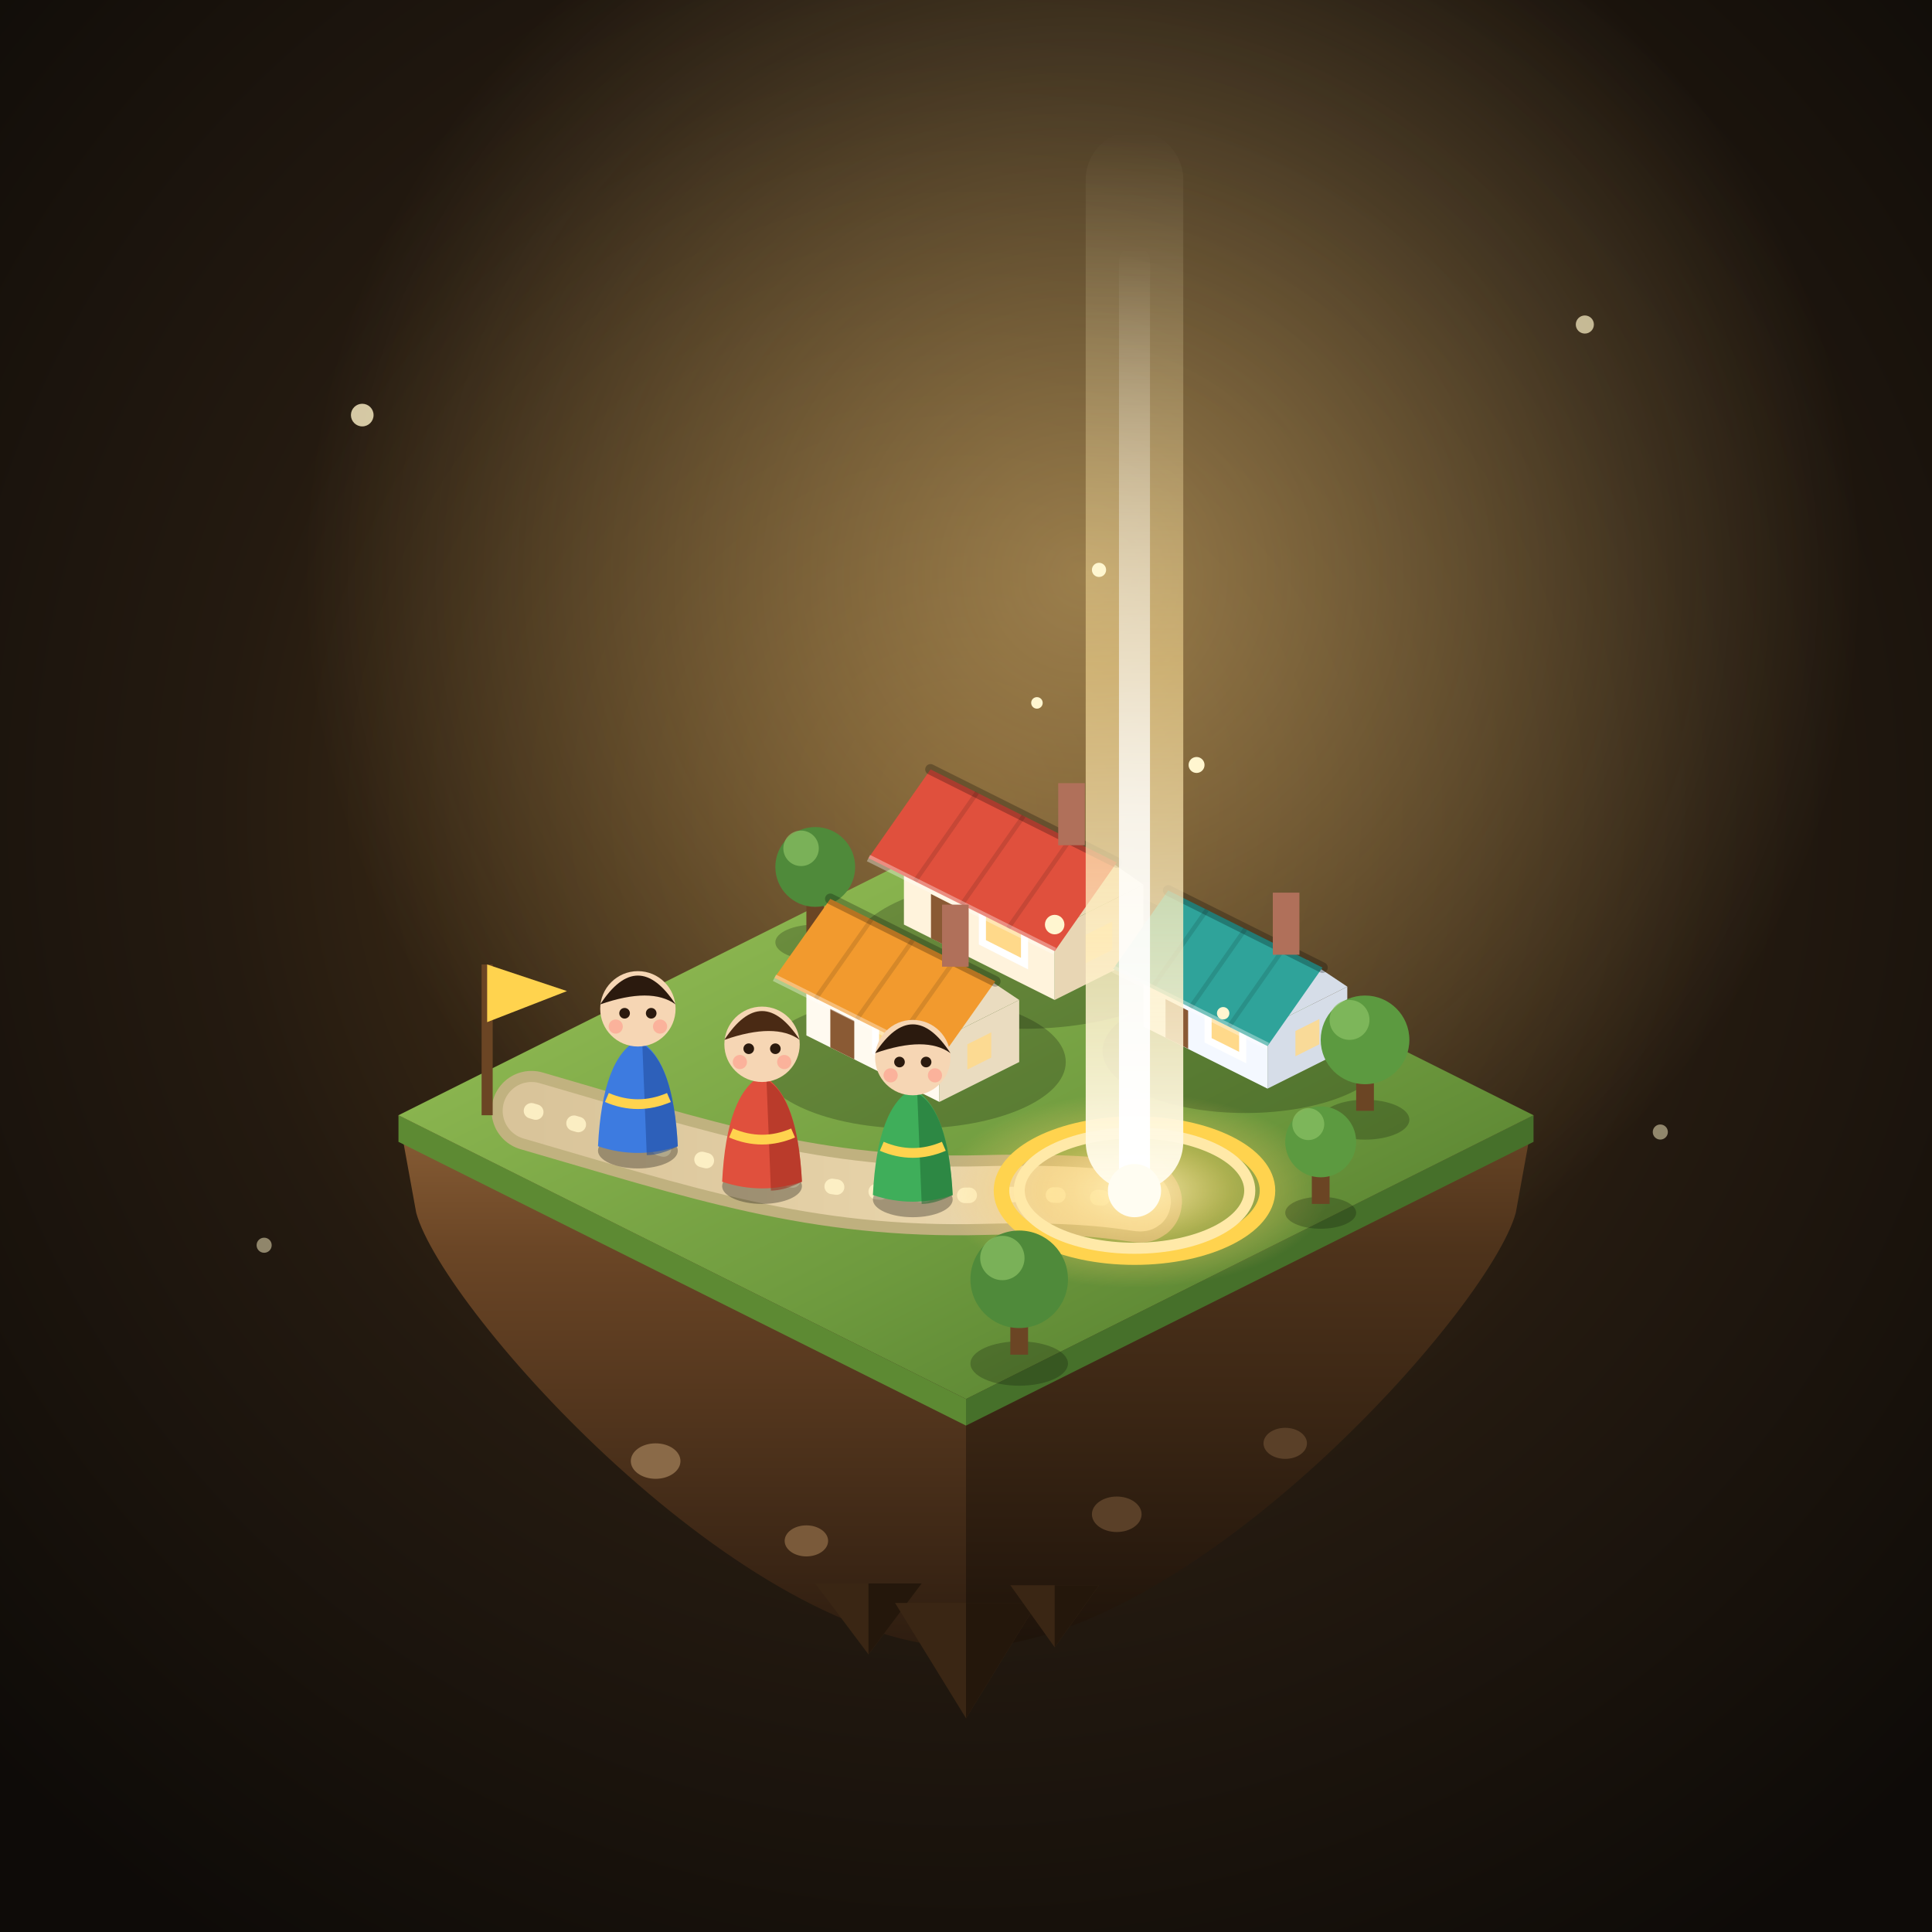
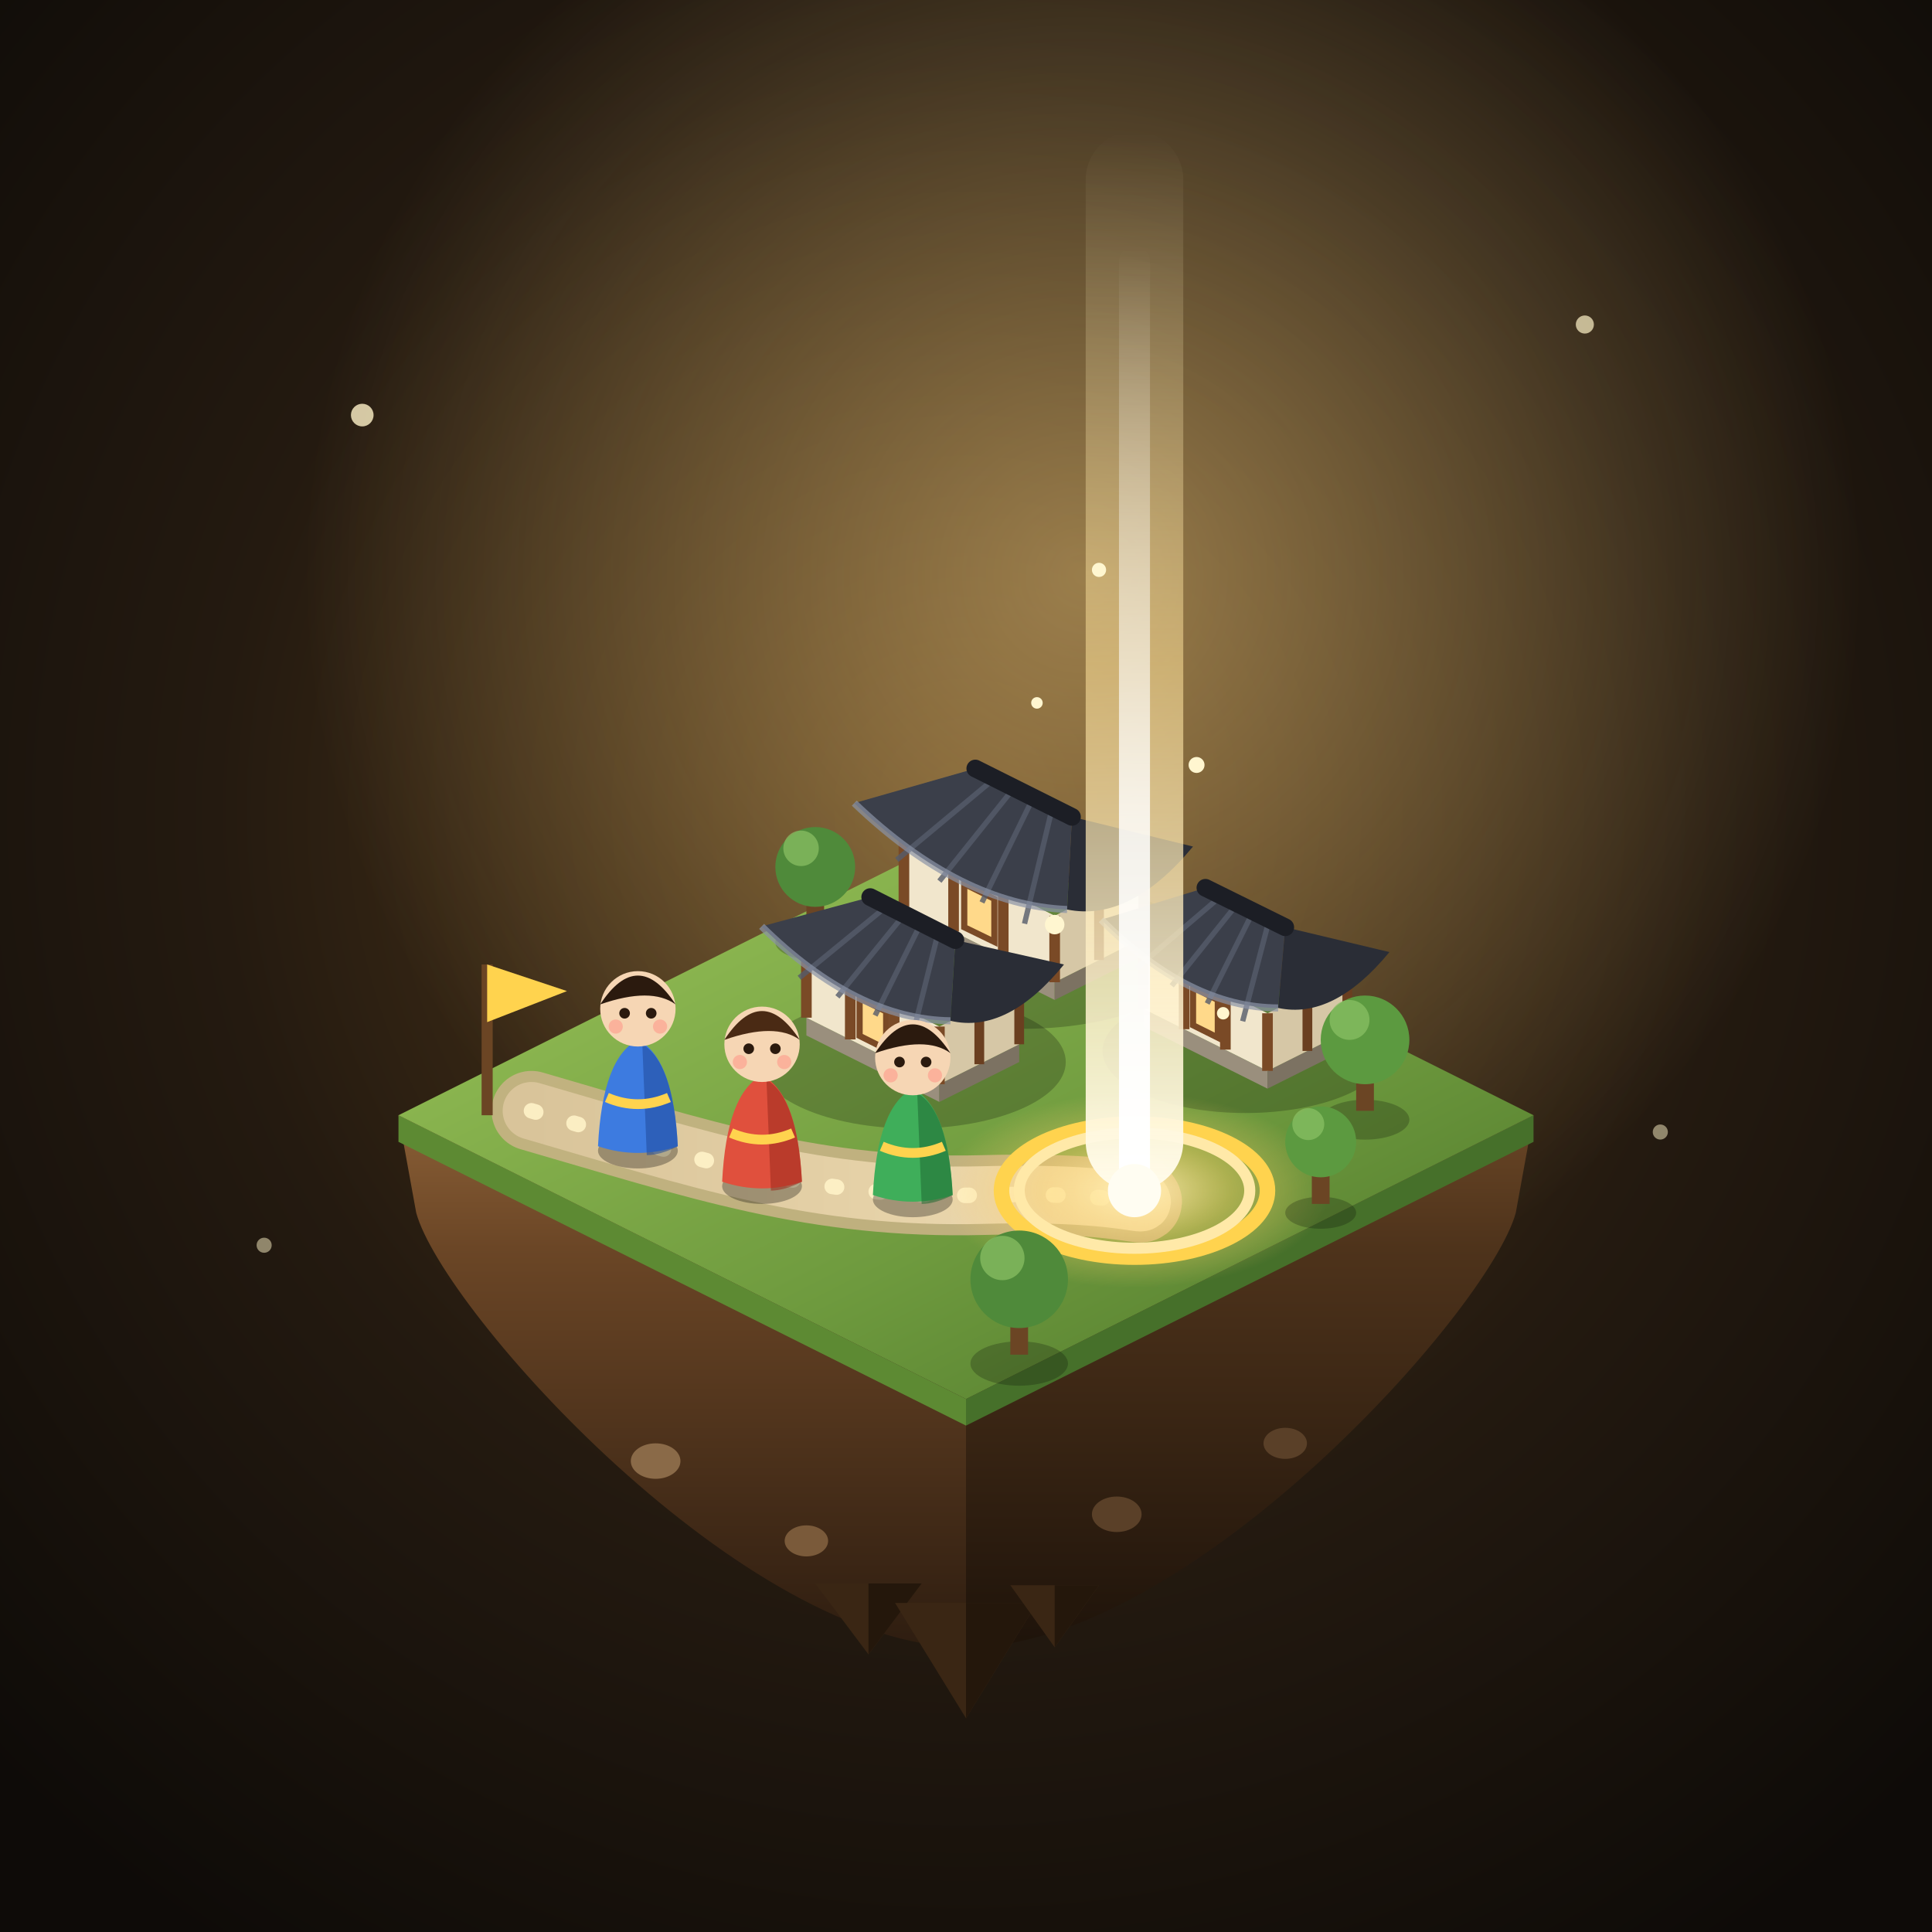
<svg xmlns="http://www.w3.org/2000/svg" viewBox="0 0 512 512">
  <defs>
    <radialGradient id="ibg" cx="50%" cy="42%" r="70%">
      <stop offset="0" stop-color="#5a3f1c" />
      <stop offset=".55" stop-color="#241a10" />
      <stop offset="1" stop-color="#0e0b08" />
    </radialGradient>
    <radialGradient id="ihalo" cx="56%" cy="30%" r="40%">
      <stop offset="0" stop-color="#ffd98a" stop-opacity=".45" />
      <stop offset="1" stop-color="#ffd98a" stop-opacity="0" />
    </radialGradient>
  </defs>
  <rect width="512" height="512" fill="url(#ibg)" />
  <rect width="512" height="512" fill="url(#ihalo)" />
  <g fill="#fff3c8">
    <circle cx="96" cy="110" r="3" opacity=".8" />
    <circle cx="420" cy="86" r="2.4" opacity=".7" />
    <circle cx="440" cy="300" r="2" opacity=".5" />
    <circle cx="70" cy="330" r="2" opacity=".5" />
  </g>
  <svg x="21" y="30" width="470" height="470" viewBox="0 0 400 400">
    <defs>
      <linearGradient id="grass" x1="0" y1="0" x2="1" y2="1">
        <stop offset="0" stop-color="#9cc65a" />
        <stop offset=".6" stop-color="#6e9a3e" />
        <stop offset="1" stop-color="#4c7429" />
      </linearGradient>
      <linearGradient id="soilL" x1="0" y1="0" x2="0" y2="1">
        <stop offset="0" stop-color="#8a5f36" />
        <stop offset=".25" stop-color="#6b4626" />
        <stop offset="1" stop-color="#2e1d10" />
      </linearGradient>
      <linearGradient id="soilR" x1="0" y1="0" x2="0" y2="1">
        <stop offset="0" stop-color="#6a4626" />
        <stop offset=".25" stop-color="#4e331b" />
        <stop offset="1" stop-color="#1e130a" />
      </linearGradient>
      <linearGradient id="beam" x1="0" y1="0" x2="0" y2="1">
        <stop offset="0" stop-color="#fff3c8" stop-opacity="0" />
        <stop offset=".5" stop-color="#ffe29a" stop-opacity=".55" />
        <stop offset="1" stop-color="#fffbea" />
      </linearGradient>
      <linearGradient id="core" x1="0" y1="0" x2="0" y2="1">
        <stop offset="0" stop-color="#fff" stop-opacity="0" />
        <stop offset=".6" stop-color="#fff" stop-opacity=".8" />
        <stop offset="1" stop-color="#fff" />
      </linearGradient>
      <radialGradient id="glow">
        <stop offset="0" stop-color="#fff0b8" stop-opacity=".95" />
        <stop offset=".5" stop-color="#ffd36a" stop-opacity=".45" />
        <stop offset="1" stop-color="#ffcf6b" stop-opacity="0" />
      </radialGradient>
      <radialGradient id="halo">
        <stop offset="0" stop-color="#ffd98a" stop-opacity=".42" />
        <stop offset="1" stop-color="#ffd98a" stop-opacity="0" />
      </radialGradient>
      <linearGradient id="path" x1="0" y1="0" x2="1" y2="0">
        <stop offset="0" stop-color="#d9c49a" />
        <stop offset="1" stop-color="#efdcb2" />
      </linearGradient>
    </defs>
    <path d="M72.0,226.0 L200.0,290.0 L200.0,346.0 C150.0,346.0 82.0,270.0 76.0,248.0 Z" fill="url(#soilL)" />
    <path d="M200.0,290.0 L328.0,226.0 L324.0,248.0 C318.0,270.0 250.0,346.0 200.0,346.0 Z" fill="url(#soilR)" />
    <ellipse cx="130.0" cy="304.0" rx="5.6" ry="4" fill="#8a6a48" />
    <ellipse cx="164.0" cy="322.0" rx="4.9" ry="3.5" fill="#7a5a3a" />
    <ellipse cx="234.0" cy="316.0" rx="5.6" ry="4" fill="#5a4028" />
    <ellipse cx="272.0" cy="300.0" rx="4.9" ry="3.5" fill="#5a4028" />
    <path d="M166.0,331.6 L178.0,347.6 L190.0,331.6 Z" fill="#3a2614" />
    <path d="M178.0,331.6 L178.0,347.6 L190.0,331.6 Z" fill="#24170b" />
    <path d="M184.0,336.0 L200.0,362.0 L216.0,336.0 Z" fill="#3a2614" />
    <path d="M200.0,336.0 L200.0,362.0 L216.0,336.0 Z" fill="#24170b" />
    <path d="M210.0,332.0 L220.0,346.0 L230.0,332.0 Z" fill="#3a2614" />
    <path d="M220.0,332.0 L220.0,346.0 L230.0,332.0 Z" fill="#24170b" />
    <path d="M72.0,226.0 L200.0,290.0 L200.0,296.0 L72.0,232.0 Z" fill="#5d8a33" />
    <path d="M200.0,290.0 L328.0,226.0 L328.0,232.0 L200.0,296.0 Z" fill="#46702a" />
    <polygon points="200.0,162.0 328.0,226.0 200.0,290.0 72.0,226.0" fill="url(#grass)" />
    <path d="M102.0,225.0 C140.0,236.0 166.0,245.0 204.0,244.0 S242.0,249.0 238.0,243.0" fill="none" stroke="#c8b285" stroke-width="18" stroke-linecap="round" opacity=".9" />
    <path d="M102.0,225.0 C140.0,236.0 166.0,245.0 204.0,244.0 S242.0,249.0 238.0,243.0" fill="none" stroke="url(#path)" stroke-width="13" stroke-linecap="round" />
    <path d="M102.0,225.0 C140.0,236.0 166.0,245.0 204.0,244.0 S242.0,249.0 238.0,243.0" fill="none" stroke="#fff3c8" stroke-width="3.5" stroke-linecap="round" stroke-dasharray="1 9" opacity=".9" />
    <ellipse cx="213.0" cy="189.5" rx="39.1" ry="17.0" fill="#000" opacity=".22" />
-     <polygon points="186.0,183.0 220.0,200.0 220.0,184.0 186.0,167.0" fill="#fff3dc" />
-     <polygon points="220.0,200.0 240.0,190.0 240.0,174.0 220.0,184.0" fill="#e8d6b4" />
-     <polygon points="220.0,184.0 240.0,174.0 230.0,167.0" fill="#e8d6b4" />
-     <polygon points="192.1,186.1 198.2,189.1 198.2,179.2 192.1,176.1" fill="#8a5a34" />
-     <polygon points="203.7,187.0 213.2,191.8 213.2,184.6 203.7,179.8" fill="#ffd98a" stroke="#fff" stroke-width="1.6" />
-     <polygon points="227.0,191.7 233.0,188.7 233.0,182.3 227.0,185.3" fill="#ffd98a" opacity=".85" />
-     <polygon points="178.0,168.0 220.0,189.0 234.0,169.0 192.0,148.0" fill="#e0503d" />
-     <line x1="188.5" y1="173.2" x2="202.5" y2="153.2" stroke="#000" stroke-width="1" opacity=".12" />
-     <line x1="199.0" y1="178.5" x2="213.0" y2="158.5" stroke="#000" stroke-width="1" opacity=".12" />
-     <line x1="209.5" y1="183.8" x2="223.5" y2="163.8" stroke="#000" stroke-width="1" opacity=".12" />
-     <line x1="178.0" y1="168.0" x2="220.0" y2="189.0" stroke="#fff" stroke-width="1.6" opacity=".35" />
-     <line x1="192.0" y1="148.0" x2="234.0" y2="169.0" stroke="#000" stroke-width="2.4" opacity=".25" stroke-linecap="round" />
-     <rect x="220.8" y="151.1" width="6" height="14" fill="#b0705a" />
+     <polygon points="186.0,183.0 220.0,200.0 220.0,196.0 186.0,179.0" fill="#9a8f7d" />
+     <polygon points="220.0,200.0 240.0,190.0 240.0,186.0 220.0,196.0" fill="#7c7262" />
+     <polygon points="186.0,179.0 220.0,196.0 220.0,181.0 186.0,164.0" fill="#f1e6cc" />
+     <polygon points="220.0,196.0 240.0,186.0 240.0,171.0 220.0,181.0" fill="#d6c7a6" />
+     <line x1="186.0" y1="179.0" x2="186.0" y2="164.0" stroke="#7a4a26" stroke-width="2.4" />
+     <line x1="197.2" y1="184.6" x2="197.2" y2="169.6" stroke="#7a4a26" stroke-width="2.4" />
+     <line x1="208.4" y1="190.2" x2="208.4" y2="175.2" stroke="#7a4a26" stroke-width="2.4" />
+     <line x1="220.0" y1="196.0" x2="220.0" y2="181.0" stroke="#7a4a26" stroke-width="2.4" />
+     <line x1="230.0" y1="191.0" x2="230.0" y2="176.0" stroke="#6a3f20" stroke-width="2.2" />
+     <line x1="240.0" y1="186.0" x2="240.0" y2="171.0" stroke="#6a3f20" stroke-width="2.2" />
+     <polygon points="199.6,183.6 206.4,186.9 206.4,177.2 199.6,173.8" fill="#ffd98a" stroke="#7a4a26" stroke-width="1.4" />
+     <path d="M174.8,155.6 Q198.8,178.6 222.8,179.6 L223.9,158.7 L202.1,147.8 Z" fill="#3b3f4a" />
+     <path d="M222.8,179.6 Q237.0,182.5 251.2,165.4 L223.9,158.7 Z" fill="#2a2d36" />
+     <line x1="184.4" y1="168.4" x2="206.5" y2="150.0" stroke="#555b6a" stroke-width="1.2" opacity=".8" />
+     <line x1="194.0" y1="173.2" x2="210.8" y2="152.2" stroke="#555b6a" stroke-width="1.2" opacity=".8" />
+     <line x1="203.6" y1="178.0" x2="215.2" y2="154.3" stroke="#555b6a" stroke-width="1.2" opacity=".8" />
+     <line x1="213.2" y1="182.8" x2="219.5" y2="156.5" stroke="#555b6a" stroke-width="1.2" opacity=".8" />
+     <line x1="202.1" y1="147.8" x2="223.9" y2="158.7" stroke="#1c1e25" stroke-width="4" stroke-linecap="round" />
+     <path d="M174.8,155.6 Q198.8,178.6 222.8,179.6" fill="none" stroke="#8a93a6" stroke-width="1.6" opacity=".7" />
    <ellipse cx="263.0" cy="211.5" rx="32.2" ry="14.0" fill="#000" opacity=".22" />
-     <polygon points="240.0,206.0 268.0,220.0 268.0,206.0 240.0,192.0" fill="#f4f8ff" />
-     <polygon points="268.0,220.0 286.0,211.0 286.0,197.0 268.0,206.0" fill="#d6dde8" />
-     <polygon points="268.0,206.0 286.0,197.0 277.0,191.0" fill="#d6dde8" />
-     <polygon points="245.0,208.5 250.1,211.0 250.1,202.4 245.0,199.8" fill="#8a5a34" />
-     <polygon points="254.6,209.1 262.4,213.0 262.4,206.7 254.6,202.8" fill="#ffd98a" stroke="#fff" stroke-width="1.6" />
-     <polygon points="274.3,212.7 279.7,210.0 279.7,204.3 274.3,207.0" fill="#ffd98a" opacity=".85" />
-     <polygon points="233.2,193.0 268.0,210.4 280.4,192.7 245.6,175.3" fill="#2fa39a" />
-     <line x1="241.9" y1="197.3" x2="254.3" y2="179.7" stroke="#000" stroke-width="1" opacity=".12" />
-     <line x1="250.6" y1="201.7" x2="263.0" y2="184.0" stroke="#000" stroke-width="1" opacity=".12" />
-     <line x1="259.3" y1="206.0" x2="271.7" y2="188.3" stroke="#000" stroke-width="1" opacity=".12" />
-     <line x1="233.2" y1="193.0" x2="268.0" y2="210.4" stroke="#fff" stroke-width="1.6" opacity=".35" />
-     <line x1="245.6" y1="175.3" x2="280.4" y2="192.7" stroke="#000" stroke-width="2.4" opacity=".25" stroke-linecap="round" />
-     <rect x="269.2" y="175.8" width="6" height="14" fill="#b0705a" />
+     <polygon points="240.0,206.0 268.0,220.0 268.0,216.0 240.0,202.0" fill="#9a8f7d" />
+     <polygon points="268.0,220.0 286.0,211.0 286.0,207.0 268.0,216.0" fill="#7c7262" />
+     <polygon points="240.0,202.0 268.0,216.0 268.0,203.0 240.0,189.0" fill="#f1e6cc" />
+     <polygon points="268.0,216.0 286.0,207.0 286.0,194.0 268.0,203.0" fill="#d6c7a6" />
+     <line x1="240.0" y1="202.0" x2="240.0" y2="189.0" stroke="#7a4a26" stroke-width="2.4" />
+     <line x1="249.2" y1="206.6" x2="249.2" y2="193.6" stroke="#7a4a26" stroke-width="2.4" />
+     <line x1="258.5" y1="211.2" x2="258.5" y2="198.2" stroke="#7a4a26" stroke-width="2.4" />
+     <line x1="268.0" y1="216.0" x2="268.0" y2="203.0" stroke="#7a4a26" stroke-width="2.4" />
+     <line x1="277.0" y1="211.5" x2="277.0" y2="198.5" stroke="#6a3f20" stroke-width="2.2" />
+     <line x1="286.0" y1="207.0" x2="286.0" y2="194.0" stroke="#6a3f20" stroke-width="2.2" />
+     <polygon points="251.2,205.7 256.8,208.5 256.8,200.0 251.2,197.2" fill="#ffd98a" stroke="#7a4a26" stroke-width="1.4" />
+     <path d="M230.5,181.9 Q250.4,201.8 270.4,201.8 L272.0,183.6 L254.0,174.7 Z" fill="#3b3f4a" />
+     <path d="M270.4,201.8 Q282.9,204.5 295.5,189.2 L272.0,183.6 Z" fill="#2a2d36" />
+     <line x1="238.5" y1="192.8" x2="257.6" y2="176.5" stroke="#555b6a" stroke-width="1.2" opacity=".8" />
+     <line x1="246.4" y1="196.8" x2="261.2" y2="178.3" stroke="#555b6a" stroke-width="1.2" opacity=".8" />
+     <line x1="254.4" y1="200.8" x2="264.8" y2="180.0" stroke="#555b6a" stroke-width="1.2" opacity=".8" />
+     <line x1="262.4" y1="204.8" x2="268.4" y2="181.8" stroke="#555b6a" stroke-width="1.2" opacity=".8" />
+     <line x1="254.0" y1="174.7" x2="272.0" y2="183.6" stroke="#1c1e25" stroke-width="4" stroke-linecap="round" />
+     <path d="M230.5,181.9 Q250.4,201.8 270.4,201.8" fill="none" stroke="#8a93a6" stroke-width="1.6" opacity=".7" />
    <ellipse cx="290.0" cy="227.0" rx="10.0" ry="4.5" fill="#000" opacity=".22" />
    <rect x="288.0" y="215.0" width="4" height="10" fill="#6b4524" />
    <circle cx="290.0" cy="209.0" r="10.0" fill="#5c9a40" />
    <circle cx="286.5" cy="204.5" r="4.5" fill="#8cc265" opacity=".7" />
    <ellipse cx="166.0" cy="187.0" rx="9.0" ry="4.0" fill="#000" opacity=".22" />
    <rect x="164.0" y="175.0" width="4" height="10" fill="#6b4524" />
    <circle cx="166.0" cy="170.0" r="9.0" fill="#4f8a3a" />
    <circle cx="162.8" cy="165.8" r="4.0" fill="#8cc265" opacity=".7" />
    <ellipse cx="188.0" cy="214.0" rx="34.5" ry="15.0" fill="#000" opacity=".22" />
-     <polygon points="164.0,208.0 194.0,223.0 194.0,209.0 164.0,194.0" fill="#fffaf0" />
-     <polygon points="194.0,223.0 212.0,214.0 212.0,200.0 194.0,209.0" fill="#eadcc0" />
-     <polygon points="194.0,209.0 212.0,200.0 203.0,194.0" fill="#eadcc0" />
-     <polygon points="169.4,210.7 174.8,213.4 174.8,204.7 169.4,202.0" fill="#8a5a34" />
-     <polygon points="179.6,211.6 188.0,215.8 188.0,209.5 179.6,205.3" fill="#ffd98a" stroke="#fff" stroke-width="1.6" />
-     <polygon points="200.3,215.7 205.7,213.0 205.7,207.3 200.3,210.0" fill="#ffd98a" opacity=".85" />
-     <polygon points="156.8,195.0 194.0,213.6 206.6,195.8 169.4,177.2" fill="#f29a2e" />
-     <line x1="166.1" y1="199.7" x2="178.7" y2="181.8" stroke="#000" stroke-width="1" opacity=".12" />
-     <line x1="175.4" y1="204.3" x2="188.0" y2="186.5" stroke="#000" stroke-width="1" opacity=".12" />
-     <line x1="184.7" y1="209.0" x2="197.3" y2="191.2" stroke="#000" stroke-width="1" opacity=".12" />
-     <line x1="156.8" y1="195.0" x2="194.0" y2="213.6" stroke="#fff" stroke-width="1.6" opacity=".35" />
-     <line x1="169.4" y1="177.2" x2="206.6" y2="195.8" stroke="#000" stroke-width="2.4" opacity=".25" stroke-linecap="round" />
-     <rect x="194.6" y="178.5" width="6" height="14" fill="#b0705a" />
+     <polygon points="164.0,208.0 194.0,223.0 194.0,219.0 164.0,204.0" fill="#9a8f7d" />
+     <polygon points="194.0,223.0 212.0,214.0 212.0,210.0 194.0,219.0" fill="#7c7262" />
+     <polygon points="164.0,204.0 194.0,219.0 194.0,206.0 164.0,191.0" fill="#f1e6cc" />
+     <polygon points="194.0,219.0 212.0,210.0 212.0,197.0 194.0,206.0" fill="#d6c7a6" />
+     <line x1="164.0" y1="204.0" x2="164.0" y2="191.0" stroke="#7a4a26" stroke-width="2.4" />
+     <line x1="173.9" y1="208.9" x2="173.9" y2="195.9" stroke="#7a4a26" stroke-width="2.4" />
+     <line x1="183.8" y1="213.9" x2="183.8" y2="200.9" stroke="#7a4a26" stroke-width="2.4" />
+     <line x1="194.0" y1="219.0" x2="194.0" y2="206.0" stroke="#7a4a26" stroke-width="2.4" />
+     <line x1="203.0" y1="214.5" x2="203.0" y2="201.5" stroke="#6a3f20" stroke-width="2.2" />
+     <line x1="212.0" y1="210.0" x2="212.0" y2="197.0" stroke="#6a3f20" stroke-width="2.2" />
+     <polygon points="176.0,208.1 182.0,211.1 182.0,202.6 176.0,199.6" fill="#ffd98a" stroke="#7a4a26" stroke-width="1.4" />
+     <path d="M153.9,183.4 Q175.2,204.4 196.5,204.7 L197.6,186.5 L178.4,176.8 Z" fill="#3b3f4a" />
+     <path d="M196.5,204.7 Q209.3,207.7 222.1,192.0 L197.6,186.5 Z" fill="#2a2d36" />
+     <line x1="162.4" y1="195.0" x2="182.2" y2="178.8" stroke="#555b6a" stroke-width="1.2" opacity=".8" />
+     <line x1="171.0" y1="199.3" x2="186.1" y2="180.7" stroke="#555b6a" stroke-width="1.2" opacity=".8" />
+     <line x1="179.5" y1="203.5" x2="189.9" y2="182.6" stroke="#555b6a" stroke-width="1.2" opacity=".8" />
+     <line x1="188.0" y1="207.8" x2="193.8" y2="184.5" stroke="#555b6a" stroke-width="1.2" opacity=".8" />
+     <line x1="178.4" y1="176.8" x2="197.6" y2="186.5" stroke="#1c1e25" stroke-width="4" stroke-linecap="round" />
+     <path d="M153.9,183.4 Q175.2,204.4 196.5,204.7" fill="none" stroke="#8a93a6" stroke-width="1.6" opacity=".7" />
    <ellipse cx="238.0" cy="243.0" rx="44" ry="22" fill="url(#glow)" />
    <ellipse cx="238.0" cy="243.0" rx="30" ry="15" fill="none" stroke="#ffd34e" stroke-width="3.5">
      <animate attributeName="rx" values="22;38" dur="2.4s" repeatCount="indefinite" />
      <animate attributeName="ry" values="11;19" dur="2.4s" repeatCount="indefinite" />
      <animate attributeName="opacity" values="1;0" dur="2.4s" repeatCount="indefinite" />
    </ellipse>
    <ellipse cx="238.0" cy="243.0" rx="26" ry="13" fill="none" stroke="#ffe9a8" stroke-width="2.5" />
    <rect x="227.0" y="4" width="22" height="239.0" rx="11" fill="url(#beam)">
      <animate attributeName="opacity" values=".85;1;.85" dur="2s" repeatCount="indefinite" />
    </rect>
    <rect x="234.5" y="30" width="7" height="213.0" rx="3.5" fill="url(#core)" />
    <circle cx="238.0" cy="243.0" r="6" fill="#fffdf2" />
    <circle cx="220.0" cy="183.0" r="2.2" fill="#fff6d0">
      <animate attributeName="cy" values="183.0;153.0" dur="2.2s" repeatCount="indefinite" />
      <animate attributeName="opacity" values="0;1;0" dur="2.2s" repeatCount="indefinite" />
    </circle>
    <circle cx="252.0" cy="147.0" r="1.8" fill="#fff6d0">
      <animate attributeName="cy" values="147.0;117.0" dur="2.6s" repeatCount="indefinite" />
      <animate attributeName="opacity" values="0;1;0" dur="2.6s" repeatCount="indefinite" />
    </circle>
    <circle cx="230.0" cy="103.0" r="1.6" fill="#fff6d0">
      <animate attributeName="cy" values="103.0;73.0" dur="3.0s" repeatCount="indefinite" />
      <animate attributeName="opacity" values="0;1;0" dur="3.0s" repeatCount="indefinite" />
    </circle>
    <circle cx="258.0" cy="203.0" r="1.4" fill="#fff6d0">
      <animate attributeName="cy" values="203.0;173.0" dur="3.4s" repeatCount="indefinite" />
      <animate attributeName="opacity" values="0;1;0" dur="3.4s" repeatCount="indefinite" />
    </circle>
    <circle cx="216.0" cy="133.0" r="1.3" fill="#fff6d0">
      <animate attributeName="cy" values="133.0;103.0" dur="3.8s" repeatCount="indefinite" />
      <animate attributeName="opacity" values="0;1;0" dur="3.8s" repeatCount="indefinite" />
    </circle>
    <ellipse cx="126.0" cy="234.0" rx="9.0" ry="4.0" fill="#000" opacity=".3" />
    <path d="M117.0,233.0 Q118.0,213.0 126.0,209.0 Q134.0,213.0 135.0,233.0 Q126.0,236.0 117.0,233.0 Z" fill="#3d7be0" />
    <path d="M127.0,210.0 Q134.0,214.0 135.0,233.0 Q131.0,235.0 128.0,235.0 Z" fill="#1f4a9a" opacity=".55" />
    <path d="M119.0,222.0 Q126.0,225.0 133.0,222.0" stroke="#ffd34e" stroke-width="2.2" fill="none" />
    <circle cx="126.0" cy="202.0" r="8.5" fill="#f6d6b4" />
    <path d="M117.5,201.0 Q126.0,188.0 134.5,201.0 Q129.0,197.0 117.5,201.0 Z" fill="#2b1a0e" />
    <circle cx="123.0" cy="203.0" r="1.2" fill="#2b1a0e" />
    <circle cx="129.0" cy="203.0" r="1.2" fill="#2b1a0e" />
    <circle cx="121.0" cy="206.0" r="1.6" fill="#ff9a8a" opacity=".6" />
    <circle cx="131.0" cy="206.0" r="1.6" fill="#ff9a8a" opacity=".6" />
    <ellipse cx="154.0" cy="242.0" rx="9.0" ry="4.0" fill="#000" opacity=".3" />
    <path d="M145.0,241.0 Q146.0,221.0 154.0,217.0 Q162.0,221.0 163.0,241.0 Q154.0,244.0 145.0,241.0 Z" fill="#e0503d" />
    <path d="M155.0,218.0 Q162.0,222.0 163.0,241.0 Q159.0,243.0 156.0,243.0 Z" fill="#9a2a1c" opacity=".55" />
    <path d="M147.0,230.0 Q154.0,233.0 161.0,230.0" stroke="#ffd34e" stroke-width="2.2" fill="none" />
    <circle cx="154.0" cy="210.0" r="8.5" fill="#f6d6b4" />
    <path d="M145.5,209.0 Q154.0,196.0 162.5,209.0 Q157.0,205.0 145.5,209.0 Z" fill="#4a2a14" />
    <circle cx="151.0" cy="211.0" r="1.2" fill="#2b1a0e" />
    <circle cx="157.0" cy="211.0" r="1.2" fill="#2b1a0e" />
    <circle cx="149.0" cy="214.0" r="1.6" fill="#ff9a8a" opacity=".6" />
    <circle cx="159.0" cy="214.0" r="1.6" fill="#ff9a8a" opacity=".6" />
    <ellipse cx="188.0" cy="245.0" rx="9.0" ry="4.0" fill="#000" opacity=".3" />
    <path d="M179.0,244.0 Q180.0,224.0 188.0,220.0 Q196.0,224.0 197.0,244.0 Q188.0,247.0 179.0,244.0 Z" fill="#3fae5a" />
    <path d="M189.0,221.0 Q196.0,225.0 197.0,244.0 Q193.0,246.0 190.0,246.0 Z" fill="#1f6a32" opacity=".55" />
    <path d="M181.0,233.0 Q188.0,236.0 195.0,233.0" stroke="#ffd34e" stroke-width="2.2" fill="none" />
    <circle cx="188.0" cy="213.0" r="8.5" fill="#f6d6b4" />
    <path d="M179.5,212.0 Q188.0,199.0 196.5,212.0 Q191.0,208.0 179.5,212.0 Z" fill="#2b1a0e" />
    <circle cx="185.0" cy="214.0" r="1.2" fill="#2b1a0e" />
    <circle cx="191.0" cy="214.0" r="1.2" fill="#2b1a0e" />
    <circle cx="183.0" cy="217.0" r="1.6" fill="#ff9a8a" opacity=".6" />
    <circle cx="193.0" cy="217.0" r="1.6" fill="#ff9a8a" opacity=".6" />
    <ellipse cx="212.0" cy="282.0" rx="11.0" ry="5.0" fill="#000" opacity=".22" />
    <rect x="210.0" y="270.0" width="4" height="10" fill="#6b4524" />
    <circle cx="212.0" cy="263.0" r="11.0" fill="#4f8a3a" />
    <circle cx="208.2" cy="258.2" r="5.0" fill="#8cc265" opacity=".7" />
    <ellipse cx="280.0" cy="248.0" rx="8.0" ry="3.6" fill="#000" opacity=".22" />
    <rect x="278.0" y="236.0" width="4" height="10" fill="#6b4524" />
    <circle cx="280.0" cy="232.0" r="8.0" fill="#5c9a40" />
    <circle cx="277.2" cy="228.0" r="3.6" fill="#8cc265" opacity=".7" />
    <line x1="92.0" y1="226.0" x2="92.0" y2="192.0" stroke="#6b4524" stroke-width="2.5" />
    <path d="M92.0,192.0 L110.0,198.0 L92.0,205.0 Z" fill="#ffd34e" />
  </svg>
</svg>
